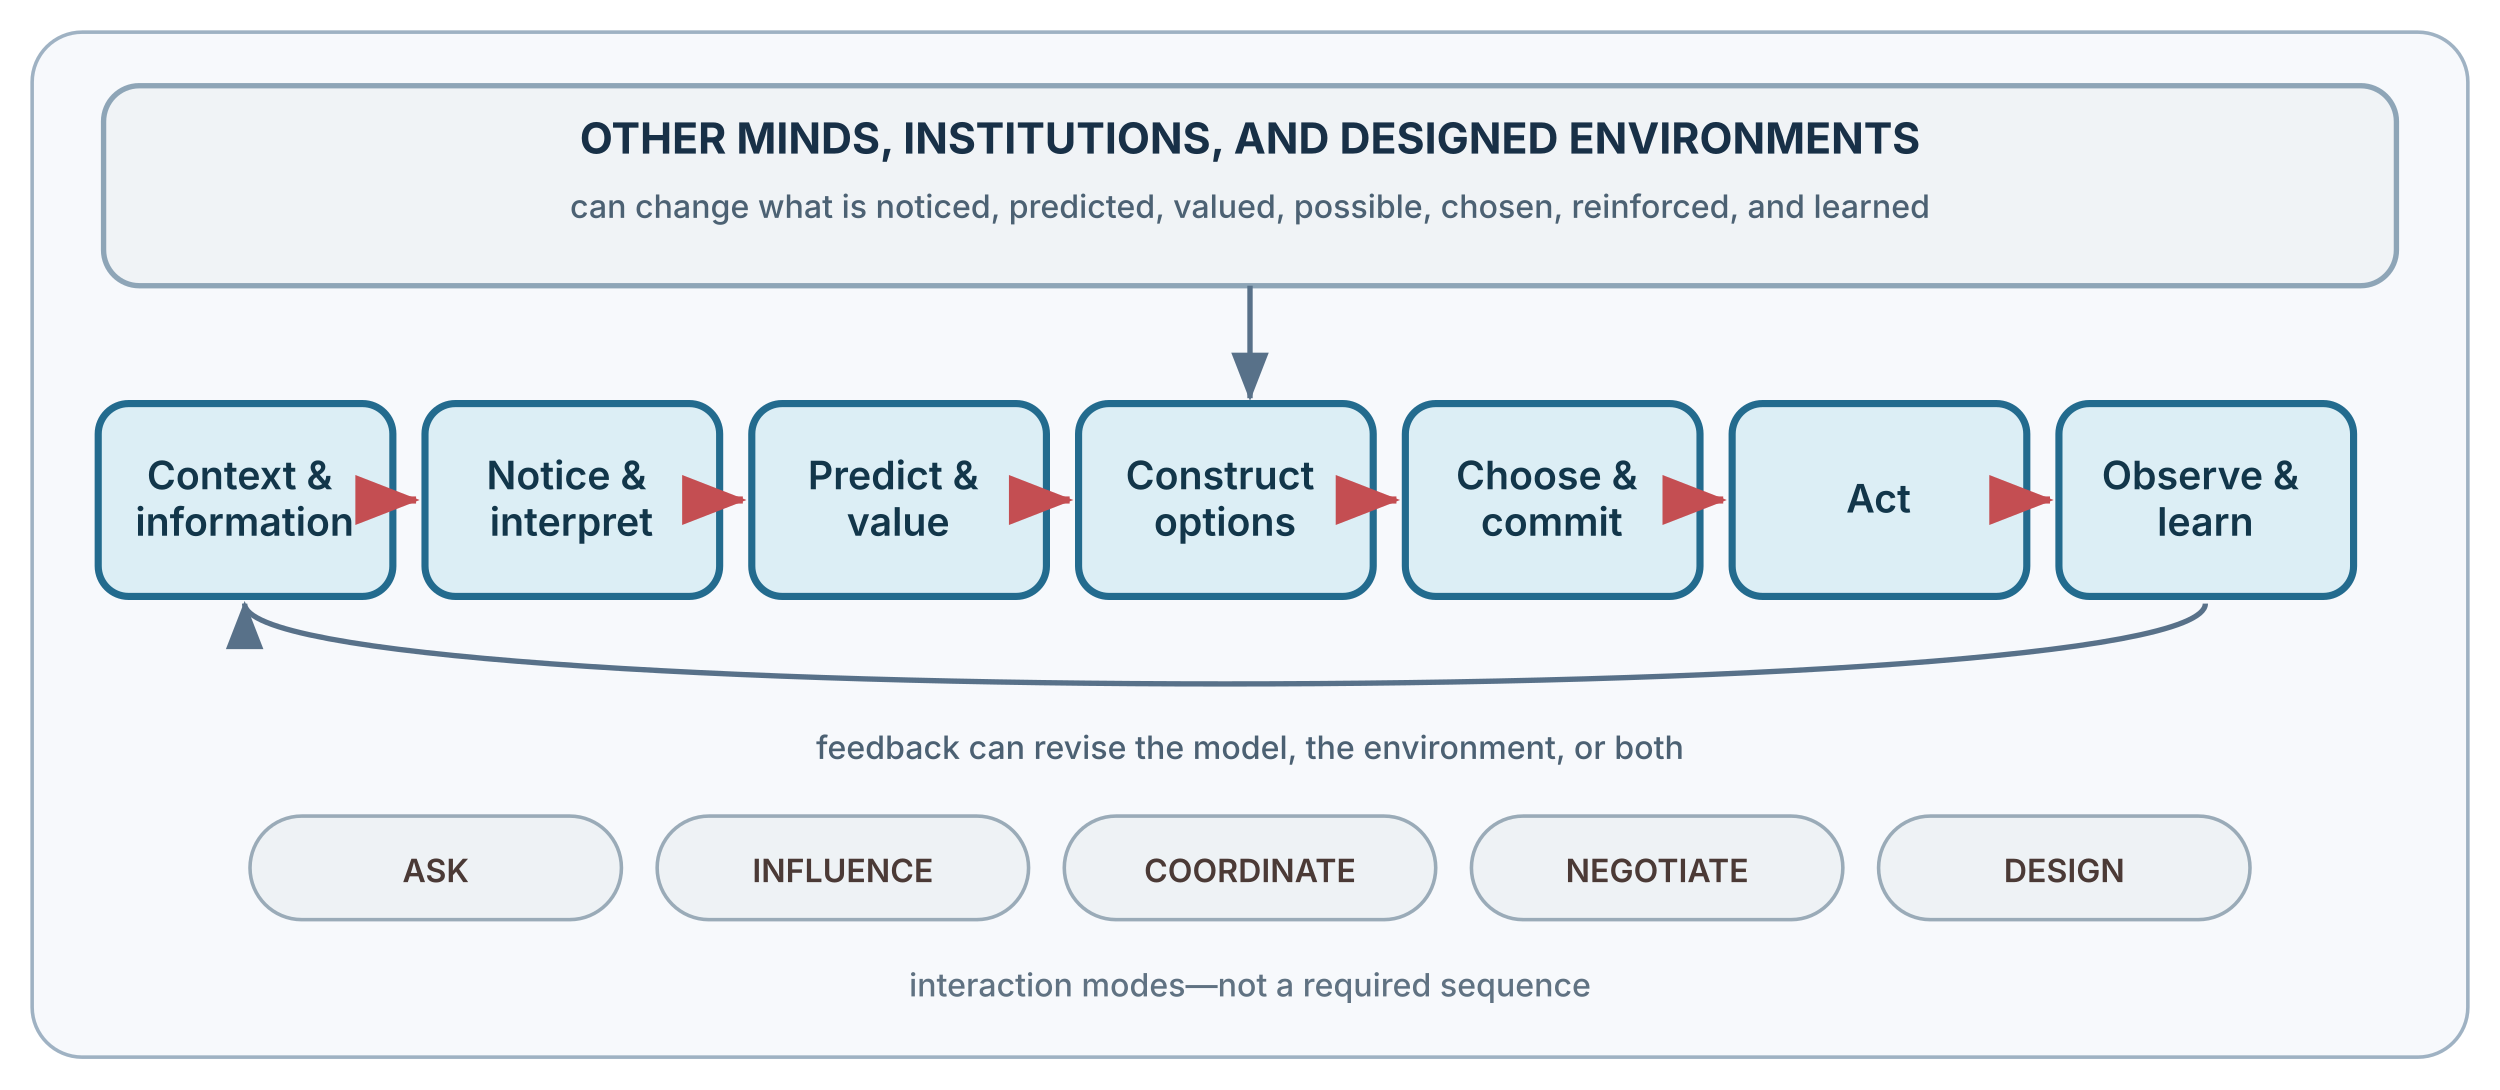
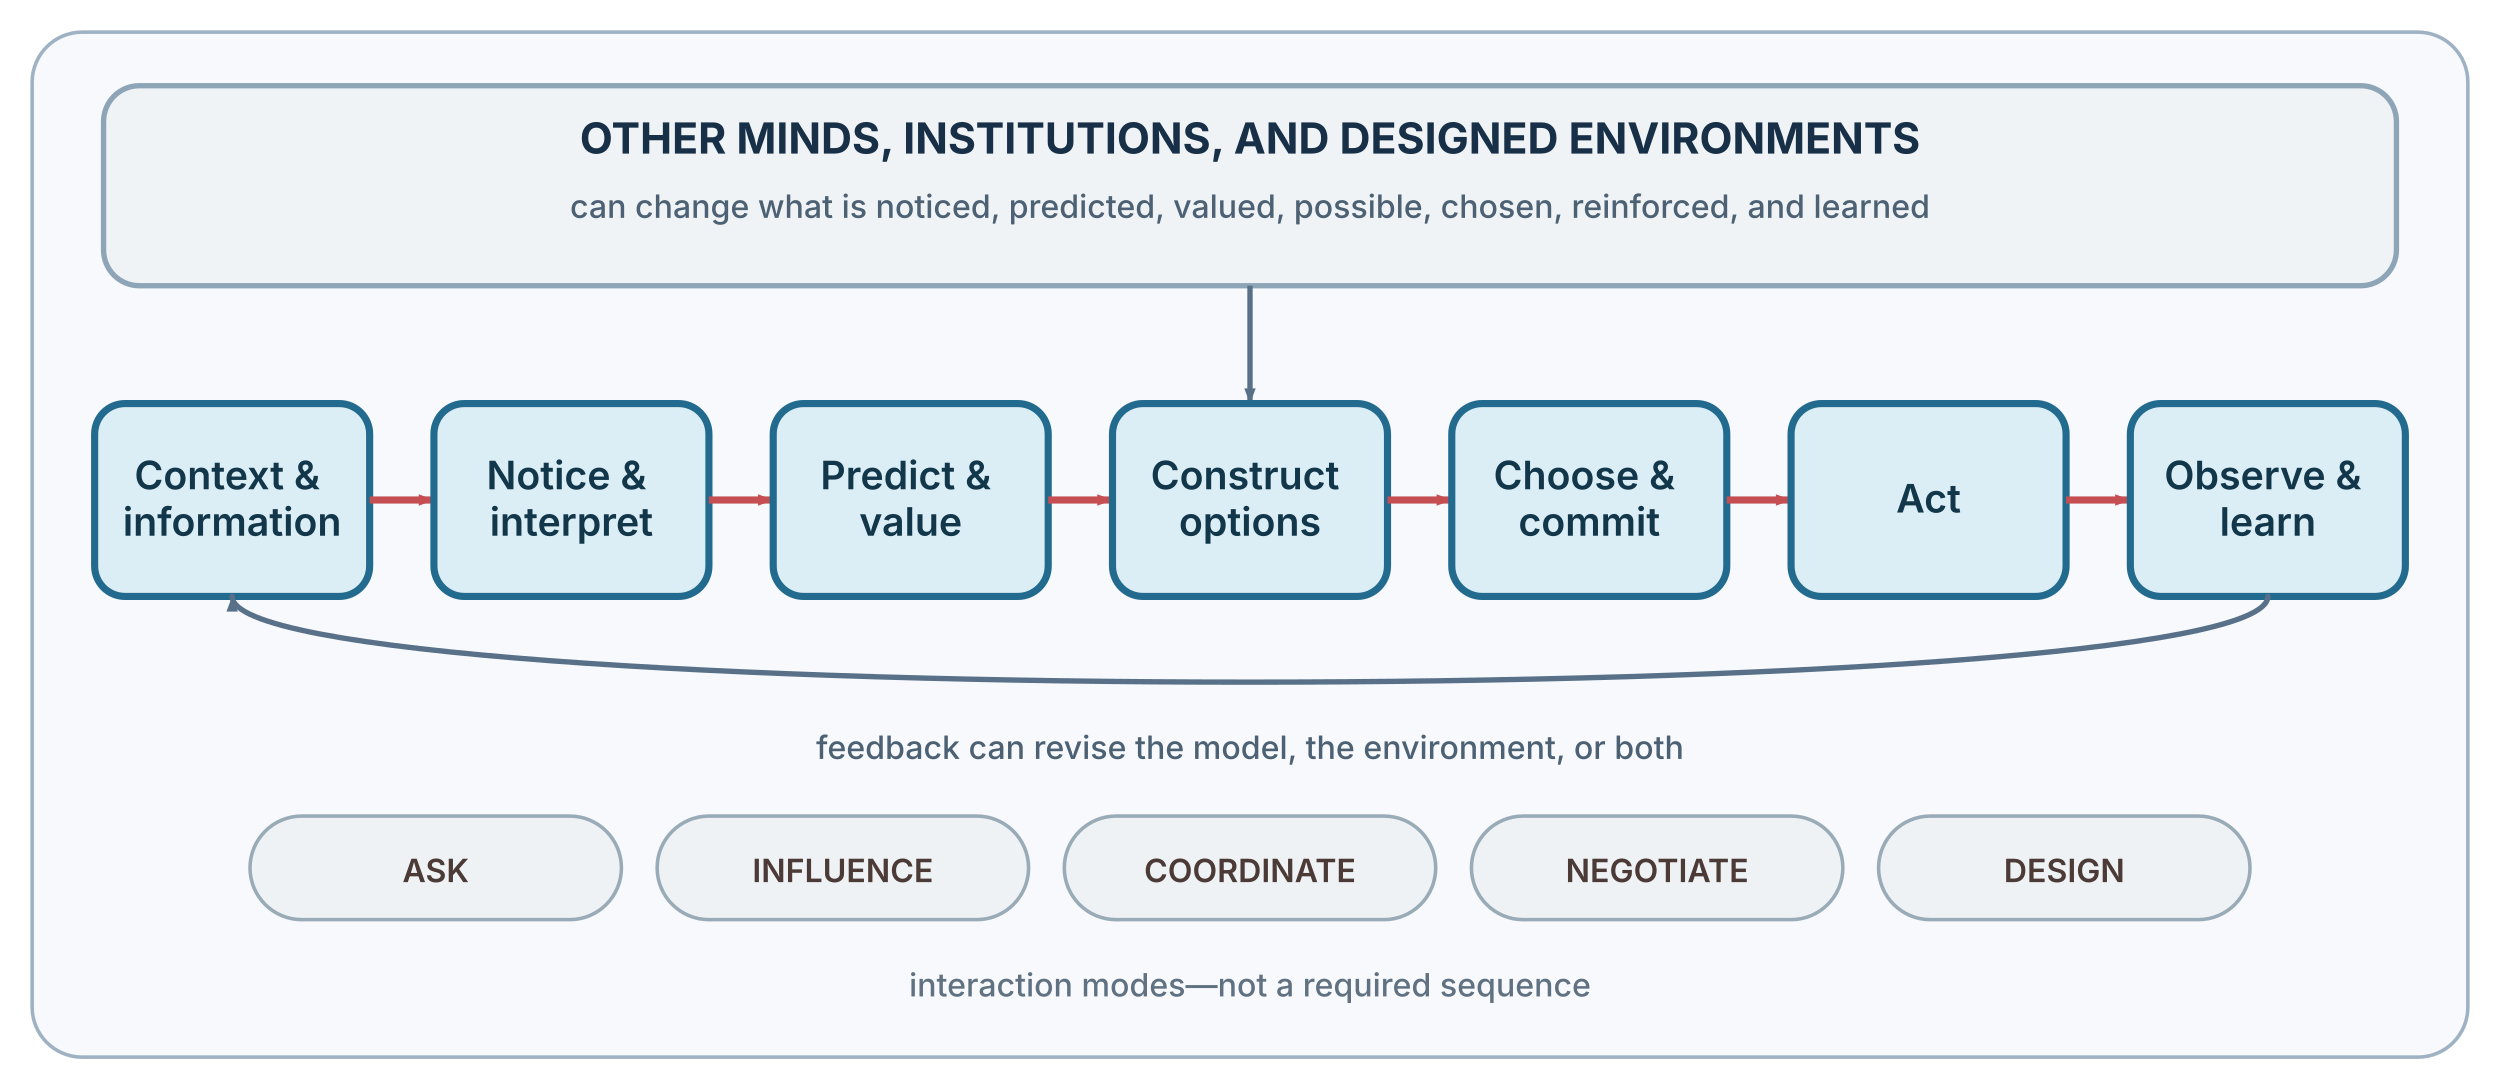
<svg xmlns="http://www.w3.org/2000/svg" width="1400" height="610" viewBox="0 0 1400 610" role="img" aria-labelledby="title desc">
  <defs>
-     <marker id="arrow" markerWidth="10" markerHeight="10" refX="8.5" refY="3.5" orient="auto" markerUnits="strokeWidth">
-       <path d="M0,0 L9,3.5 L0,7 z" fill="#587189" />
+     <marker id="arrow" viewBox="0 0 10 8" markerWidth="10" markerHeight="8" refX="9" refY="4" orient="auto" markerUnits="userSpaceOnUse">
+       <path d="M0.5,0.8 L9,4 L0.5,7.2 z" fill="#587189" />
    </marker>
-     <marker id="arrow-accent" markerWidth="10" markerHeight="10" refX="8.5" refY="3.5" orient="auto" markerUnits="strokeWidth">
-       <path d="M0,0 L9,3.5 L0,7 z" fill="#c44e52" />
+     <marker id="arrow-accent" viewBox="0 0 10 8" markerWidth="10" markerHeight="8" refX="9" refY="4" orient="auto" markerUnits="userSpaceOnUse">
+       <path d="M0.5,0.8 L9,4 L0.5,7.2 z" fill="#c44e52" />
    </marker>
    <style>.node-label{font:600 22px -apple-system,BlinkMacSystemFont,"Segoe UI",sans-serif}.small{font:500 18px -apple-system,BlinkMacSystemFont,"Segoe UI",sans-serif}.outer{font:650 24px -apple-system,BlinkMacSystemFont,"Segoe UI",sans-serif}.mode{font:600 18px -apple-system,BlinkMacSystemFont,"Segoe UI",sans-serif}</style>
  </defs>
  <rect x="18" y="18" width="1364" height="574" rx="28" fill="#f7f9fc" stroke="#9fb2c3" stroke-width="2" />
  <rect x="58" y="48" width="1284" height="112" rx="20" fill="#f0f3f6" stroke="#8ea5b7" stroke-width="3" />
  <text x="700" y="86" class="outer" fill="#183047" text-anchor="middle">OTHER MINDS, INSTITUTIONS, AND DESIGNED ENVIRONMENTS</text>
  <text x="700" y="122" class="small" fill="#4c6173" text-anchor="middle">can change what is noticed, predicted, valued, possible, chosen, reinforced, and learned</text>
-   <path d="M700 160 L700 223" stroke="#587189" stroke-width="3" marker-end="url(#arrow)" />
-   <rect x="55" y="226" width="165" height="108" rx="17" fill="#dceef5" stroke="#236b8e" stroke-width="4" />
+   <path d="M700 160 L700 226" fill="none" stroke="#587189" stroke-width="3" marker-end="url(#arrow)" />
+   <rect x="53" y="226" width="154" height="108" rx="17" fill="#dceef5" stroke="#236b8e" stroke-width="4" />
  <text class="node-label" fill="#12364a" text-anchor="middle">
-     <tspan x="137" y="274">Context &amp;</tspan>
-     <tspan x="137" y="300">information</tspan>
+     <tspan x="130" y="274">Context &amp;</tspan>
+     <tspan x="130" y="300">information</tspan>
  </text>
-   <path d="M223 280 L233 280" stroke="#c44e52" stroke-width="4" marker-end="url(#arrow-accent)" />
-   <rect x="238" y="226" width="165" height="108" rx="17" fill="#dceef5" stroke="#236b8e" stroke-width="4" />
+   <path d="M207 280 L243 280" stroke="#c44e52" stroke-width="4" marker-end="url(#arrow-accent)" />
+   <rect x="243" y="226" width="154" height="108" rx="17" fill="#dceef5" stroke="#236b8e" stroke-width="4" />
  <text class="node-label" fill="#12364a" text-anchor="middle">
    <tspan x="320" y="274">Notice &amp;</tspan>
    <tspan x="320" y="300">interpret</tspan>
  </text>
-   <path d="M406 280 L416 280" stroke="#c44e52" stroke-width="4" marker-end="url(#arrow-accent)" />
-   <rect x="421" y="226" width="165" height="108" rx="17" fill="#dceef5" stroke="#236b8e" stroke-width="4" />
+   <path d="M397 280 L433 280" stroke="#c44e52" stroke-width="4" marker-end="url(#arrow-accent)" />
+   <rect x="433" y="226" width="154" height="108" rx="17" fill="#dceef5" stroke="#236b8e" stroke-width="4" />
  <text class="node-label" fill="#12364a" text-anchor="middle">
-     <tspan x="503" y="274">Predict &amp;</tspan>
-     <tspan x="503" y="300">value</tspan>
+     <tspan x="510" y="274">Predict &amp;</tspan>
+     <tspan x="510" y="300">value</tspan>
  </text>
-   <path d="M589 280 L599 280" stroke="#c44e52" stroke-width="4" marker-end="url(#arrow-accent)" />
-   <rect x="604" y="226" width="165" height="108" rx="17" fill="#dceef5" stroke="#236b8e" stroke-width="4" />
+   <path d="M587 280 L623 280" stroke="#c44e52" stroke-width="4" marker-end="url(#arrow-accent)" />
+   <rect x="623" y="226" width="154" height="108" rx="17" fill="#dceef5" stroke="#236b8e" stroke-width="4" />
  <text class="node-label" fill="#12364a" text-anchor="middle">
-     <tspan x="686" y="274">Construct</tspan>
-     <tspan x="686" y="300">options</tspan>
+     <tspan x="700" y="274">Construct</tspan>
+     <tspan x="700" y="300">options</tspan>
  </text>
-   <path d="M772 280 L782 280" stroke="#c44e52" stroke-width="4" marker-end="url(#arrow-accent)" />
-   <rect x="787" y="226" width="165" height="108" rx="17" fill="#dceef5" stroke="#236b8e" stroke-width="4" />
+   <path d="M777 280 L813 280" stroke="#c44e52" stroke-width="4" marker-end="url(#arrow-accent)" />
+   <rect x="813" y="226" width="154" height="108" rx="17" fill="#dceef5" stroke="#236b8e" stroke-width="4" />
  <text class="node-label" fill="#12364a" text-anchor="middle">
-     <tspan x="869" y="274">Choose &amp;</tspan>
-     <tspan x="869" y="300">commit</tspan>
+     <tspan x="890" y="274">Choose &amp;</tspan>
+     <tspan x="890" y="300">commit</tspan>
  </text>
-   <path d="M955 280 L965 280" stroke="#c44e52" stroke-width="4" marker-end="url(#arrow-accent)" />
-   <rect x="970" y="226" width="165" height="108" rx="17" fill="#dceef5" stroke="#236b8e" stroke-width="4" />
+   <path d="M967 280 L1003 280" stroke="#c44e52" stroke-width="4" marker-end="url(#arrow-accent)" />
+   <rect x="1003" y="226" width="154" height="108" rx="17" fill="#dceef5" stroke="#236b8e" stroke-width="4" />
  <text class="node-label" fill="#12364a" text-anchor="middle">
-     <tspan x="1052" y="287">Act</tspan>
+     <tspan x="1080" y="287">Act</tspan>
  </text>
-   <path d="M1138 280 L1148 280" stroke="#c44e52" stroke-width="4" marker-end="url(#arrow-accent)" />
-   <rect x="1153" y="226" width="165" height="108" rx="17" fill="#dceef5" stroke="#236b8e" stroke-width="4" />
+   <path d="M1157 280 L1193 280" stroke="#c44e52" stroke-width="4" marker-end="url(#arrow-accent)" />
+   <rect x="1193" y="226" width="154" height="108" rx="17" fill="#dceef5" stroke="#236b8e" stroke-width="4" />
  <text class="node-label" fill="#12364a" text-anchor="middle">
-     <tspan x="1235" y="274">Observe &amp;</tspan>
-     <tspan x="1235" y="300">learn</tspan>
+     <tspan x="1270" y="274">Observe &amp;</tspan>
+     <tspan x="1270" y="300">learn</tspan>
  </text>
-   <path d="M1235 338 C1235 398, 137 398, 137 338" fill="none" stroke="#587189" stroke-width="3" marker-end="url(#arrow)" />
+   <path d="M1270 334 C1270 398, 130 398, 130 334" fill="none" stroke="#587189" stroke-width="3" stroke-linecap="round" marker-end="url(#arrow)" />
  <text x="700" y="425" class="small" fill="#4c6173" text-anchor="middle">feedback can revise the model, the environment, or both</text>
  <rect x="140" y="457" width="208" height="58" rx="29" fill="#eef2f5" stroke="#9aabb8" stroke-width="2" />
  <text x="244.0" y="494" class="mode" fill="#4b3a36" text-anchor="middle">ASK</text>
  <rect x="368" y="457" width="208" height="58" rx="29" fill="#eef2f5" stroke="#9aabb8" stroke-width="2" />
  <text x="472.0" y="494" class="mode" fill="#4b3a36" text-anchor="middle">INFLUENCE</text>
  <rect x="596" y="457" width="208" height="58" rx="29" fill="#eef2f5" stroke="#9aabb8" stroke-width="2" />
  <text x="700.0" y="494" class="mode" fill="#4b3a36" text-anchor="middle">COORDINATE</text>
  <rect x="824" y="457" width="208" height="58" rx="29" fill="#eef2f5" stroke="#9aabb8" stroke-width="2" />
  <text x="928.0" y="494" class="mode" fill="#4b3a36" text-anchor="middle">NEGOTIATE</text>
  <rect x="1052" y="457" width="208" height="58" rx="29" fill="#eef2f5" stroke="#9aabb8" stroke-width="2" />
  <text x="1156.0" y="494" class="mode" fill="#4b3a36" text-anchor="middle">DESIGN</text>
  <text x="700" y="558" class="small" fill="#607282" text-anchor="middle">interaction modes—not a required sequence</text>
</svg>
